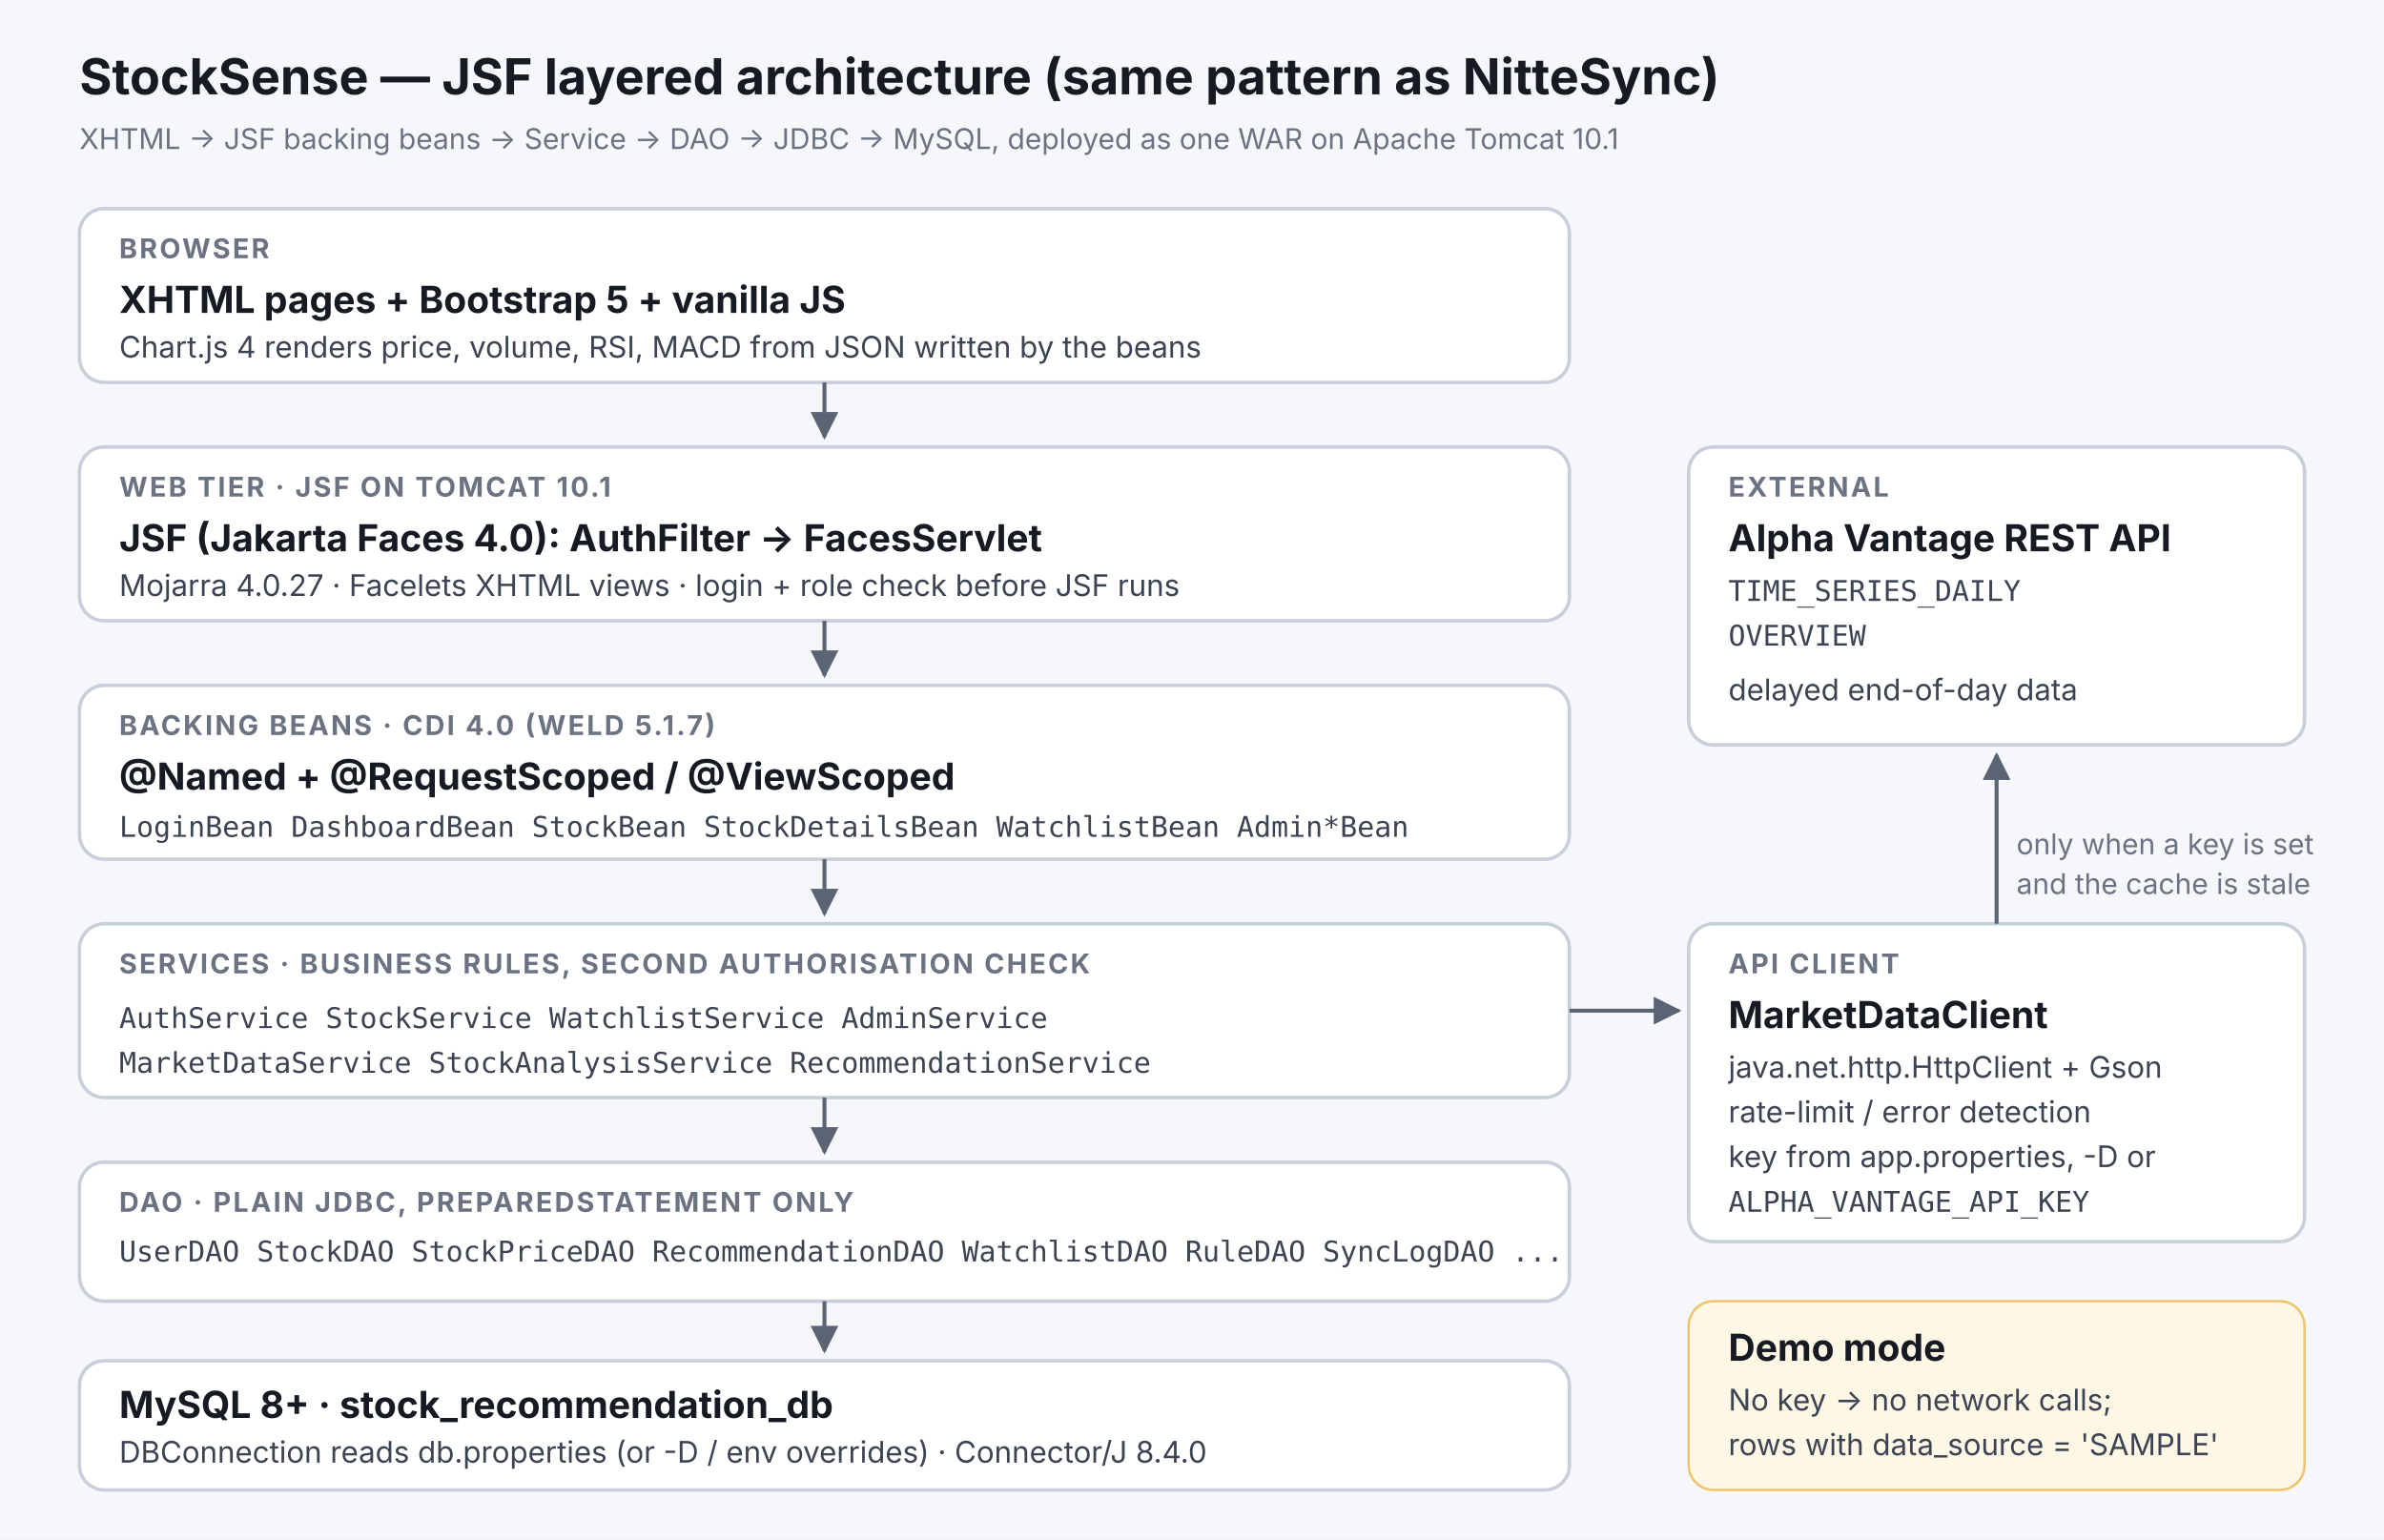
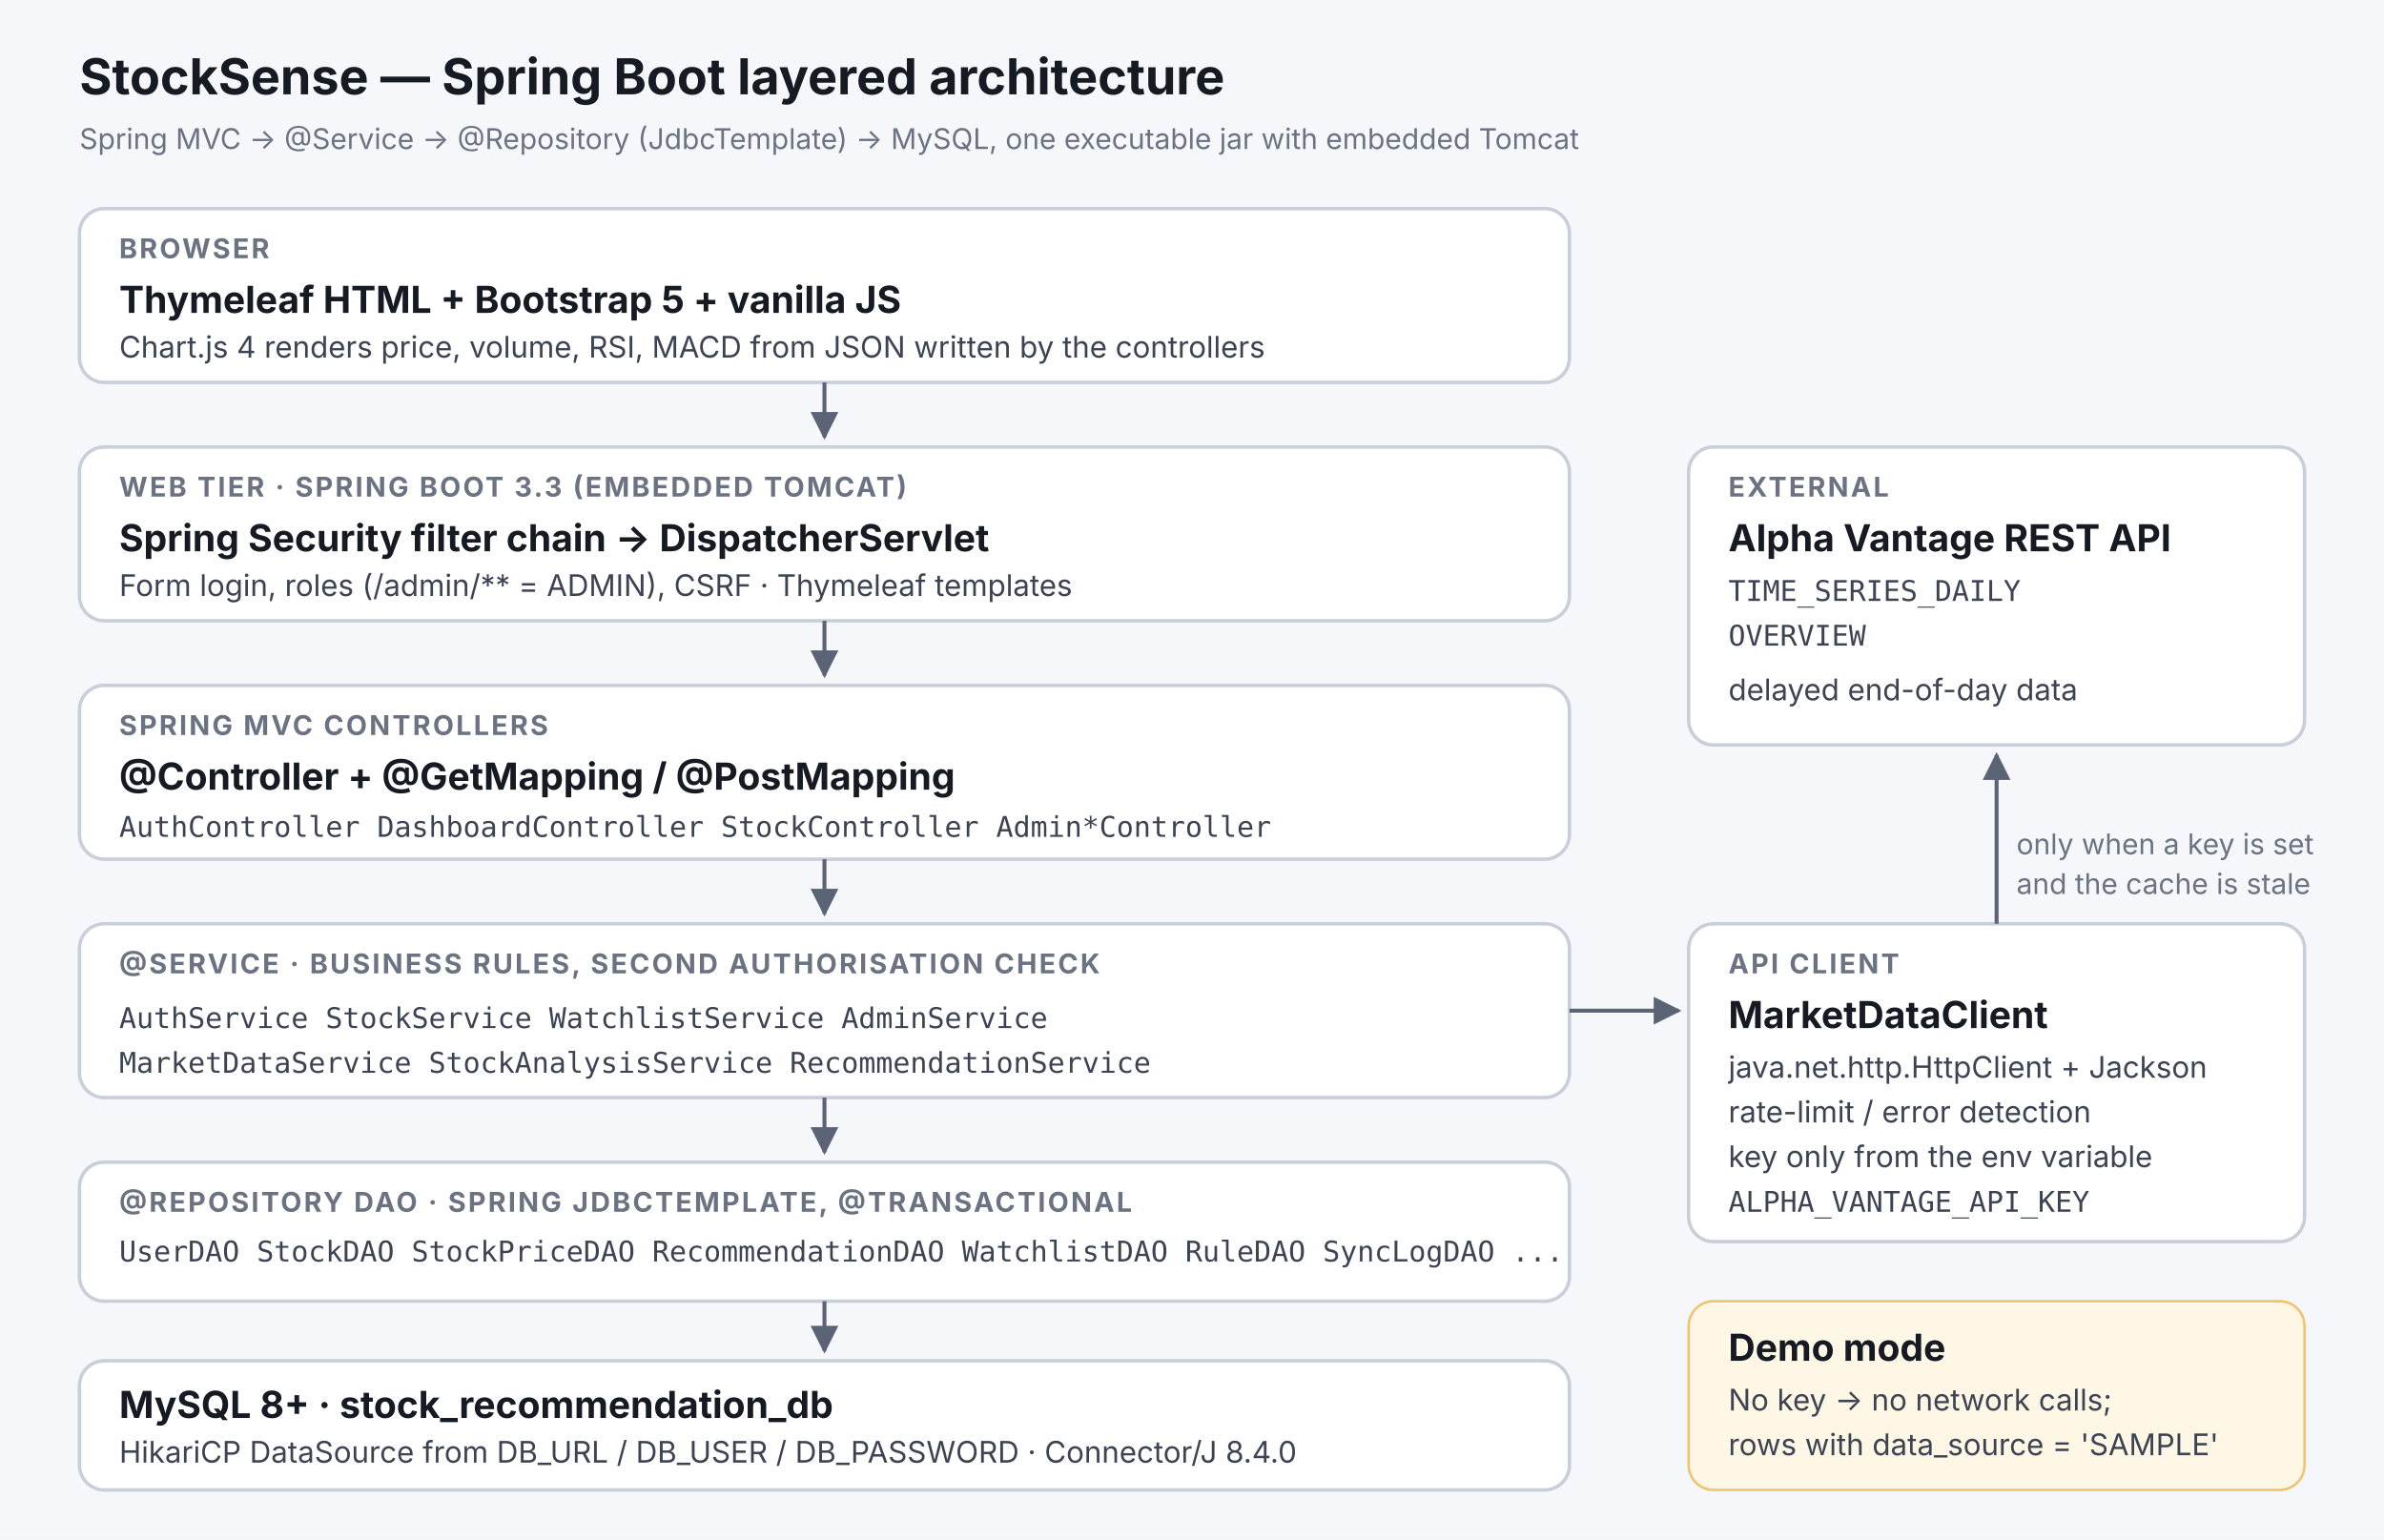
<svg xmlns="http://www.w3.org/2000/svg" viewBox="0 0 960 620" font-family="Inter, Segoe UI, Helvetica, Arial, sans-serif" role="img" aria-labelledby="t d">
  <defs>
    <marker id="arrow" viewBox="0 0 10 10" refX="9" refY="5" markerWidth="7" markerHeight="7" orient="auto-start-reverse">
      <path d="M0 0 L10 5 L0 10 z" fill="#5b6475" />
    </marker>
    <style>
      .box { fill: #ffffff; stroke: #c9cfda; stroke-width: 1.4; }
      .layer { font-size: 11px; font-weight: 700; letter-spacing: .08em; fill: #6b7383; }
      .title { font-size: 15px; font-weight: 700; fill: #161a22; }
      .item { font-size: 12px; fill: #3c4352; }
      .mono { font-family: Menlo, Consolas, monospace; font-size: 11.5px; fill: #3c4352; }
      .edge { stroke: #5b6475; stroke-width: 1.6; fill: none; marker-end: url(#arrow); }
      .dash { stroke-dasharray: 5 4; }
      .note { font-size: 11.5px; fill: #6b7383; }
    </style>
  </defs>
  <rect width="960" height="620" fill="#f6f7fa" />
-   <text x="32" y="38" font-size="20" font-weight="700" fill="#161a22">StockSense — JSF layered architecture (same pattern as NitteSync)</text>
-   <text x="32" y="60" class="note">XHTML → JSF backing beans → Service → DAO → JDBC → MySQL, deployed as one WAR on Apache Tomcat 10.1</text>
+   <text x="32" y="38" font-size="20" font-weight="700" fill="#161a22">StockSense — Spring Boot layered architecture</text>
+   <text x="32" y="60" class="note">Spring MVC → @Service → @Repository (JdbcTemplate) → MySQL, one executable jar with embedded Tomcat</text>
  <rect class="box" x="32" y="84" width="600" height="70" rx="10" />
  <text class="layer" x="48" y="104">BROWSER</text>
-   <text class="title" x="48" y="126">XHTML pages + Bootstrap 5 + vanilla JS</text>
-   <text class="item" x="48" y="144">Chart.js 4 renders price, volume, RSI, MACD from JSON written by the beans</text>
+   <text class="title" x="48" y="126">Thymeleaf HTML + Bootstrap 5 + vanilla JS</text>
+   <text class="item" x="48" y="144">Chart.js 4 renders price, volume, RSI, MACD from JSON written by the controllers</text>
  <rect class="box" x="32" y="180" width="600" height="70" rx="10" />
-   <text class="layer" x="48" y="200">WEB TIER · JSF ON TOMCAT 10.1</text>
-   <text class="title" x="48" y="222">JSF (Jakarta Faces 4.0): AuthFilter → FacesServlet</text>
-   <text class="item" x="48" y="240">Mojarra 4.0.27 · Facelets XHTML views · login + role check before JSF runs</text>
+   <text class="layer" x="48" y="200">WEB TIER · SPRING BOOT 3.3 (EMBEDDED TOMCAT)</text>
+   <text class="title" x="48" y="222">Spring Security filter chain → DispatcherServlet</text>
+   <text class="item" x="48" y="240">Form login, roles (/admin/** = ADMIN), CSRF · Thymeleaf templates</text>
  <rect class="box" x="32" y="276" width="600" height="70" rx="10" />
-   <text class="layer" x="48" y="296">BACKING BEANS · CDI 4.0 (WELD 5.1.7)</text>
-   <text class="title" x="48" y="318">@Named + @RequestScoped / @ViewScoped</text>
-   <text class="mono" x="48" y="337">LoginBean DashboardBean StockBean StockDetailsBean WatchlistBean Admin*Bean</text>
+   <text class="layer" x="48" y="296">SPRING MVC CONTROLLERS</text>
+   <text class="title" x="48" y="318">@Controller + @GetMapping / @PostMapping</text>
+   <text class="mono" x="48" y="337">AuthController DashboardController StockController Admin*Controller</text>
  <rect class="box" x="32" y="372" width="600" height="70" rx="10" />
-   <text class="layer" x="48" y="392">SERVICES · BUSINESS RULES, SECOND AUTHORISATION CHECK</text>
+   <text class="layer" x="48" y="392">@SERVICE · BUSINESS RULES, SECOND AUTHORISATION CHECK</text>
  <text class="mono" x="48" y="414">AuthService StockService WatchlistService AdminService</text>
  <text class="mono" x="48" y="432">MarketDataService StockAnalysisService RecommendationService</text>
  <rect class="box" x="32" y="468" width="600" height="56" rx="10" />
-   <text class="layer" x="48" y="488">DAO · PLAIN JDBC, PREPAREDSTATEMENT ONLY</text>
+   <text class="layer" x="48" y="488">@REPOSITORY DAO · SPRING JDBCTEMPLATE, @TRANSACTIONAL</text>
  <text class="mono" x="48" y="508">UserDAO StockDAO StockPriceDAO RecommendationDAO WatchlistDAO RuleDAO SyncLogDAO ...</text>
  <rect class="box" x="32" y="548" width="600" height="52" rx="10" />
  <text class="title" x="48" y="571">MySQL 8+ · stock_recommendation_db</text>
-   <text class="item" x="48" y="589">DBConnection reads db.properties (or -D / env overrides) · Connector/J 8.4.0</text>
+   <text class="item" x="48" y="589">HikariCP DataSource from DB_URL / DB_USER / DB_PASSWORD · Connector/J 8.4.0</text>
  <g>
    <path class="edge" d="M332 154 V176" />
    <path class="edge" d="M332 250 V272" />
    <path class="edge" d="M332 346 V368" />
    <path class="edge" d="M332 442 V464" />
    <path class="edge" d="M332 524 V544" />
  </g>
  <rect class="box" x="680" y="372" width="248" height="128" rx="10" />
  <text class="layer" x="696" y="392">API CLIENT</text>
  <text class="title" x="696" y="414">MarketDataClient</text>
-   <text class="item" x="696" y="434">java.net.http.HttpClient + Gson</text>
+   <text class="item" x="696" y="434">java.net.http.HttpClient + Jackson</text>
  <text class="item" x="696" y="452">rate-limit / error detection</text>
-   <text class="item" x="696" y="470">key from app.properties, -D or</text>
+   <text class="item" x="696" y="470">key only from the env variable</text>
  <text class="mono" x="696" y="488">ALPHA_VANTAGE_API_KEY</text>
  <rect class="box" x="680" y="180" width="248" height="120" rx="10" />
  <text class="layer" x="696" y="200">EXTERNAL</text>
  <text class="title" x="696" y="222">Alpha Vantage REST API</text>
  <text class="mono" x="696" y="242">TIME_SERIES_DAILY</text>
  <text class="mono" x="696" y="260">OVERVIEW</text>
  <text class="item" x="696" y="282">delayed end-of-day data</text>
  <path class="edge" d="M632 407 H676" />
  <path class="edge" d="M804 372 V304" />
  <text class="note" x="812" y="344">only when a key is set</text>
  <text class="note" x="812" y="360">and the cache is stale</text>
  <rect x="680" y="524" width="248" height="76" rx="10" fill="#fff7e6" stroke="#f0c36d" />
  <text class="title" x="696" y="548" fill="#7a5200">Demo mode</text>
  <text class="item" x="696" y="568">No key → no network calls;</text>
  <text class="item" x="696" y="586">rows with data_source = 'SAMPLE'</text>
</svg>
